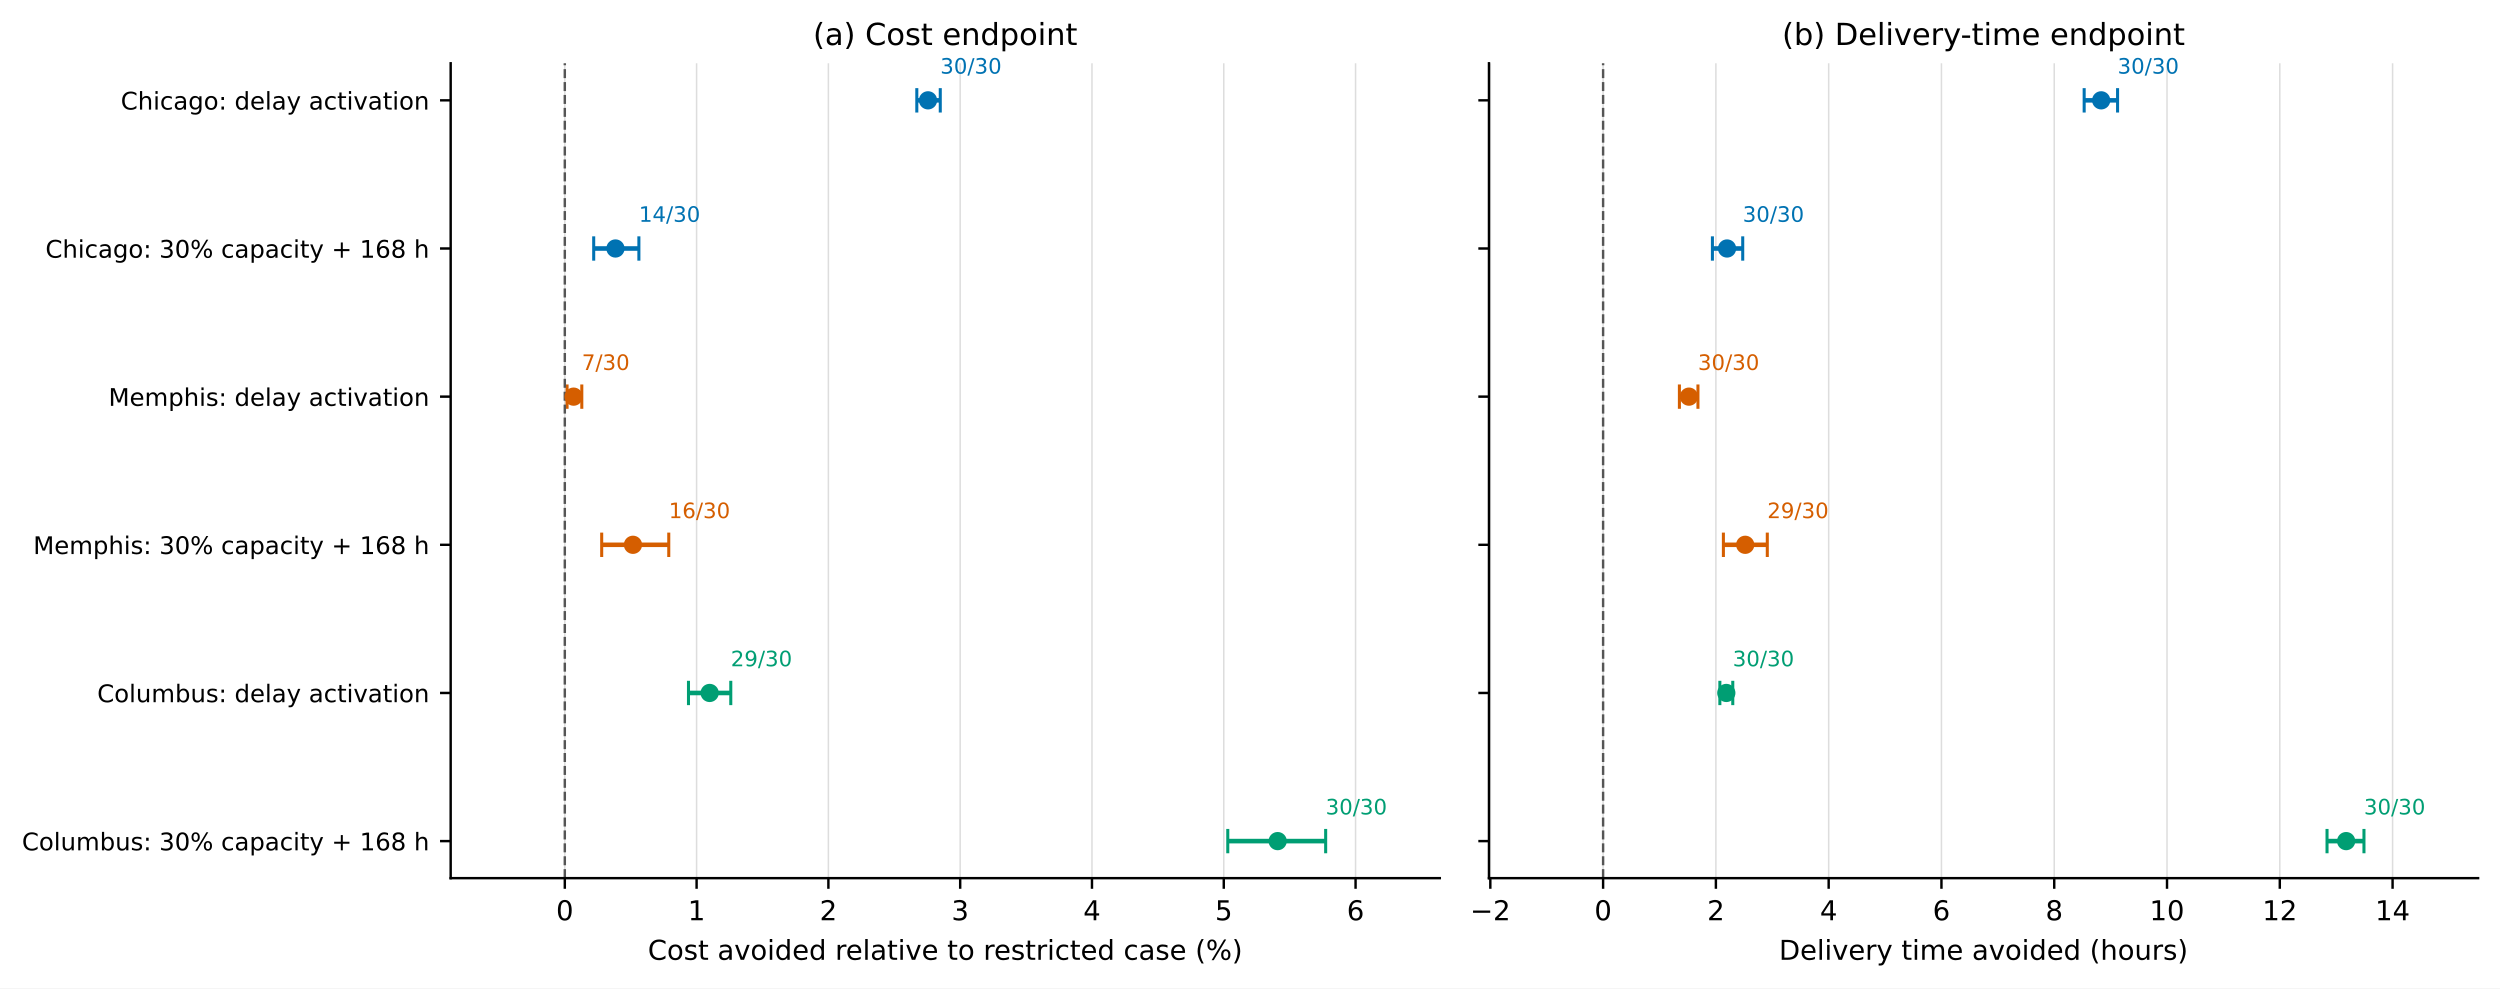
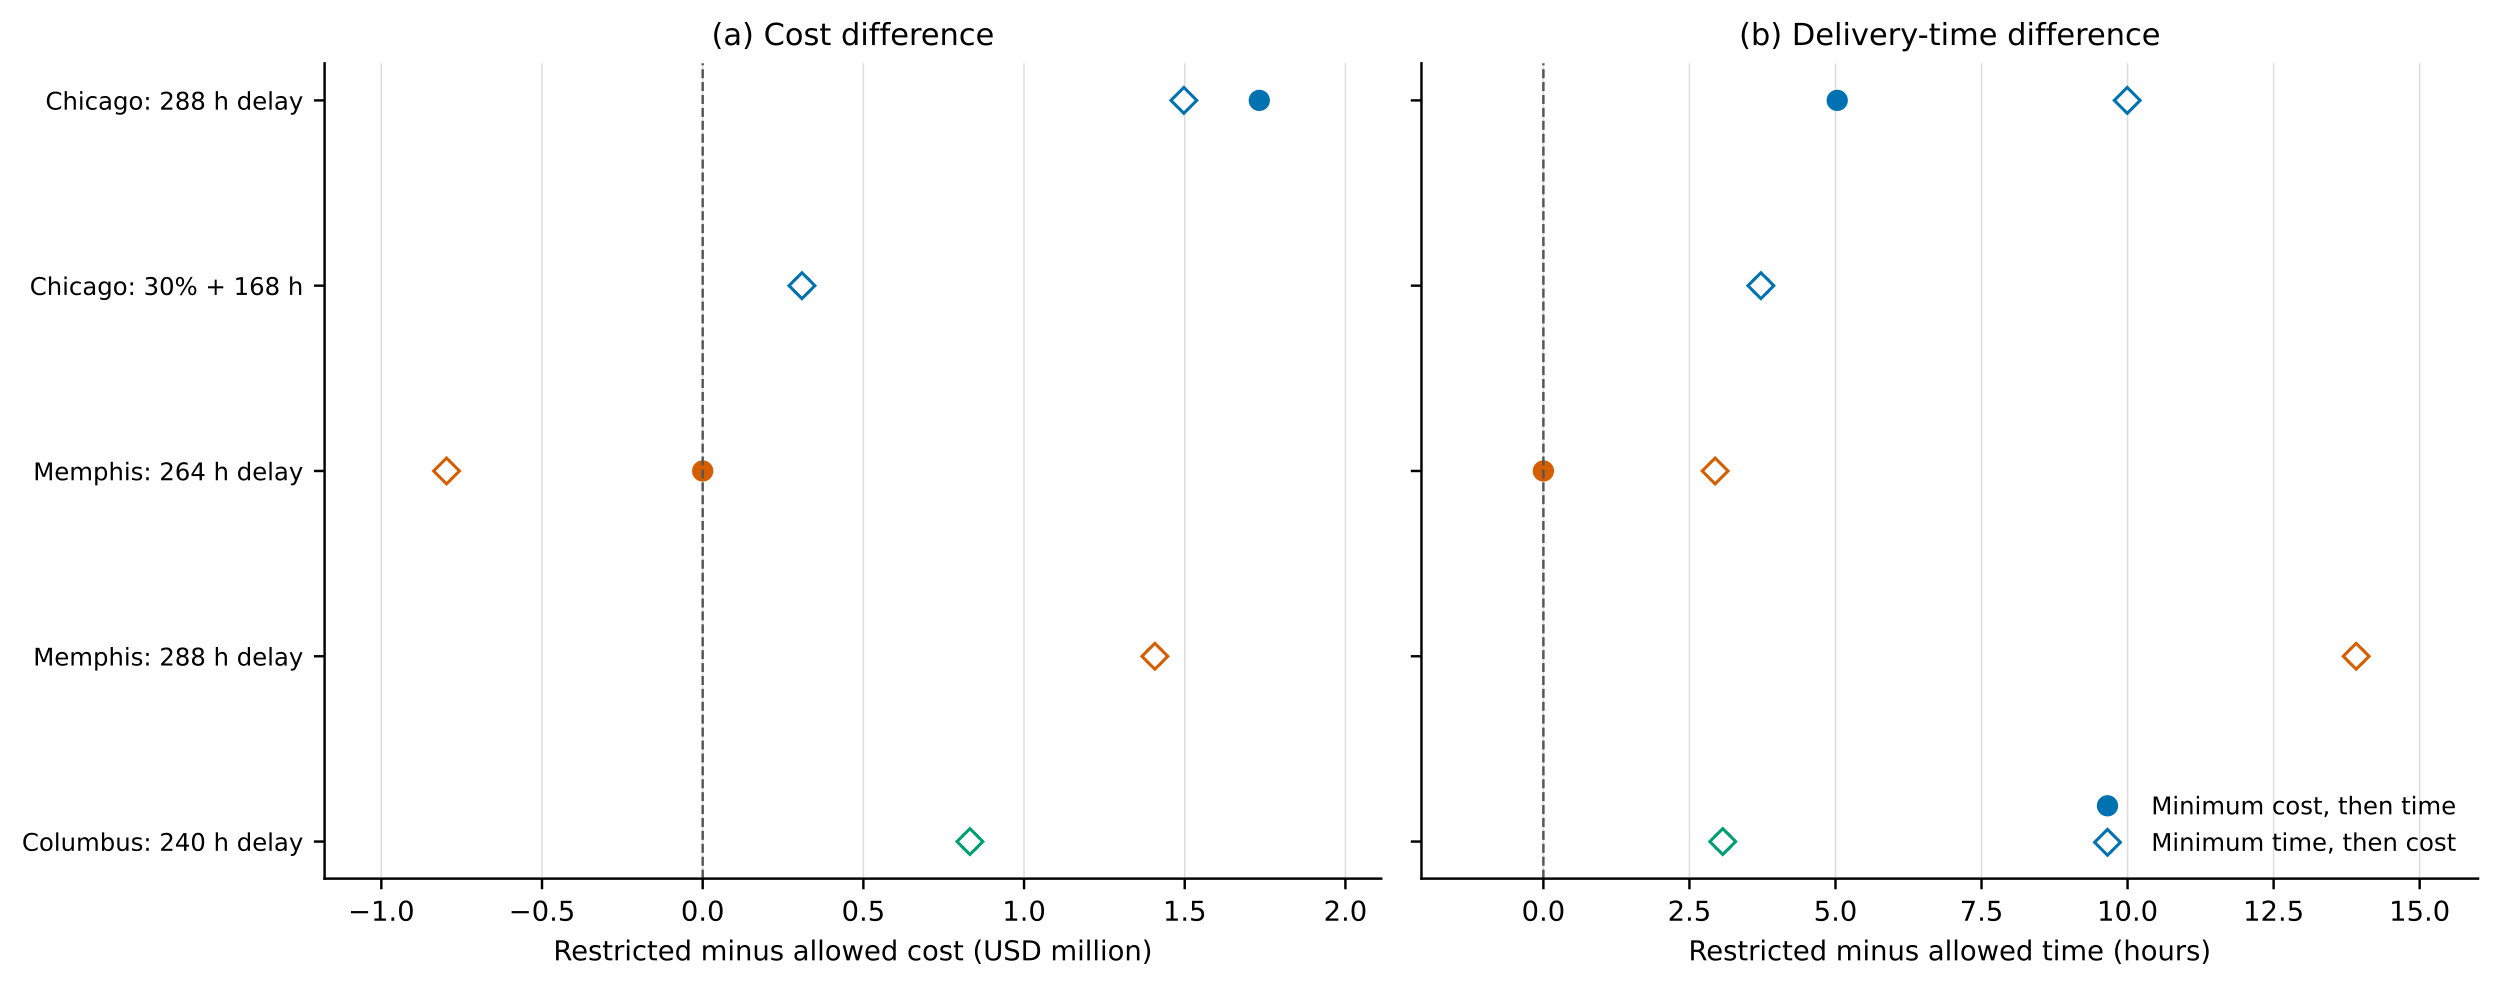
- <svg xmlns="http://www.w3.org/2000/svg" xmlns:xlink="http://www.w3.org/1999/xlink" width="821.49pt" height="324.757pt" viewBox="0 0 821.49 324.757" version="1.1">
+ <svg xmlns="http://www.w3.org/2000/svg" xmlns:xlink="http://www.w3.org/1999/xlink" width="821.046pt" height="324.757pt" viewBox="0 0 821.046 324.757" version="1.1">
  <defs>
    <style type="text/css">*{stroke-linejoin: round; stroke-linecap: butt}</style>
  </defs>
  <g id="figure_1">
    <g id="patch_1">
-       <path d="M 0 324.757  L 821.49 324.757  L 821.49 0  L 0 0  z " style="fill: #ffffff" />
+       <path d="M 0 324.757  L 821.046 324.757  L 821.046 0  L 0 0  z " style="fill: #ffffff" />
    </g>
    <g id="axes_1">
      <g id="patch_2">
-         <path d="M 148.09 288.556  L 473.109 288.556  L 473.109 20.798  L 148.09 20.798  z " style="fill: #ffffff" />
+         <path d="M 106.606 288.556  L 453.616 288.556  L 453.616 20.798  L 106.606 20.798  z " style="fill: #ffffff" />
      </g>
      <g id="matplotlib.axis_1">
        <g id="xtick_1">
          <g id="line2d_1">
-             <path d="M 185.592 288.556  L 185.592 20.798  " clip-path="url(#p013cd986bb)" style="fill: none; stroke: #dddddd; stroke-width: 0.5; stroke-linecap: square" />
+             <path d="M 125.235 288.556  L 125.235 20.798  " clip-path="url(#p81edb1de19)" style="fill: none; stroke: #dddddd; stroke-width: 0.5; stroke-linecap: square" />
          </g>
          <g id="line2d_2">
            <defs>
-               <path id="m5d0e59636b" d="M 0 0  L 0 3.5  " style="stroke: #000000; stroke-width: 0.8" />
+               <path id="mee0e00efd9" d="M 0 0  L 0 3.5  " style="stroke: #000000; stroke-width: 0.8" />
            </defs>
            <g>
-               <use xlink:href="#m5d0e59636b" x="185.592" y="288.556" style="stroke: #000000; stroke-width: 0.8" />
+               <use xlink:href="#mee0e00efd9" x="125.235" y="288.556" style="stroke: #000000; stroke-width: 0.8" />
            </g>
          </g>
          <g id="text_1">
-             <text style="font-size: 9px; font-family: 'DejaVu Sans'; text-anchor: middle" x="185.592" y="302.394" transform="rotate(-0 185.5921 302.3942)">0</text>
+             <text style="font-size: 9px; font-family: 'DejaVu Sans'; text-anchor: middle" x="125.235" y="302.394" transform="rotate(-0 125.2354 302.3942)">−1.0</text>
          </g>
        </g>
        <g id="xtick_2">
          <g id="line2d_3">
-             <path d="M 228.899 288.556  L 228.899 20.798  " clip-path="url(#p013cd986bb)" style="fill: none; stroke: #dddddd; stroke-width: 0.5; stroke-linecap: square" />
+             <path d="M 178.005 288.556  L 178.005 20.798  " clip-path="url(#p81edb1de19)" style="fill: none; stroke: #dddddd; stroke-width: 0.5; stroke-linecap: square" />
          </g>
          <g id="line2d_4">
            <g>
-               <use xlink:href="#m5d0e59636b" x="228.899" y="288.556" style="stroke: #000000; stroke-width: 0.8" />
+               <use xlink:href="#mee0e00efd9" x="178.005" y="288.556" style="stroke: #000000; stroke-width: 0.8" />
            </g>
          </g>
          <g id="text_2">
-             <text style="font-size: 9px; font-family: 'DejaVu Sans'; text-anchor: middle" x="228.899" y="302.394" transform="rotate(-0 228.8991 302.3942)">1</text>
+             <text style="font-size: 9px; font-family: 'DejaVu Sans'; text-anchor: middle" x="178.005" y="302.394" transform="rotate(-0 178.0054 302.3942)">−0.5</text>
          </g>
        </g>
        <g id="xtick_3">
          <g id="line2d_5">
-             <path d="M 272.206 288.556  L 272.206 20.798  " clip-path="url(#p013cd986bb)" style="fill: none; stroke: #dddddd; stroke-width: 0.5; stroke-linecap: square" />
+             <path d="M 230.775 288.556  L 230.775 20.798  " clip-path="url(#p81edb1de19)" style="fill: none; stroke: #dddddd; stroke-width: 0.5; stroke-linecap: square" />
          </g>
          <g id="line2d_6">
            <g>
-               <use xlink:href="#m5d0e59636b" x="272.206" y="288.556" style="stroke: #000000; stroke-width: 0.8" />
+               <use xlink:href="#mee0e00efd9" x="230.775" y="288.556" style="stroke: #000000; stroke-width: 0.8" />
            </g>
          </g>
          <g id="text_3">
-             <text style="font-size: 9px; font-family: 'DejaVu Sans'; text-anchor: middle" x="272.206" y="302.394" transform="rotate(-0 272.2061 302.3942)">2</text>
+             <text style="font-size: 9px; font-family: 'DejaVu Sans'; text-anchor: middle" x="230.775" y="302.394" transform="rotate(-0 230.7755 302.3942)">0.0</text>
          </g>
        </g>
        <g id="xtick_4">
          <g id="line2d_7">
-             <path d="M 315.513 288.556  L 315.513 20.798  " clip-path="url(#p013cd986bb)" style="fill: none; stroke: #dddddd; stroke-width: 0.5; stroke-linecap: square" />
+             <path d="M 283.546 288.556  L 283.546 20.798  " clip-path="url(#p81edb1de19)" style="fill: none; stroke: #dddddd; stroke-width: 0.5; stroke-linecap: square" />
          </g>
          <g id="line2d_8">
            <g>
-               <use xlink:href="#m5d0e59636b" x="315.513" y="288.556" style="stroke: #000000; stroke-width: 0.8" />
+               <use xlink:href="#mee0e00efd9" x="283.546" y="288.556" style="stroke: #000000; stroke-width: 0.8" />
            </g>
          </g>
          <g id="text_4">
-             <text style="font-size: 9px; font-family: 'DejaVu Sans'; text-anchor: middle" x="315.513" y="302.394" transform="rotate(-0 315.5131 302.3942)">3</text>
+             <text style="font-size: 9px; font-family: 'DejaVu Sans'; text-anchor: middle" x="283.546" y="302.394" transform="rotate(-0 283.5455 302.3942)">0.5</text>
          </g>
        </g>
        <g id="xtick_5">
          <g id="line2d_9">
-             <path d="M 358.82 288.556  L 358.82 20.798  " clip-path="url(#p013cd986bb)" style="fill: none; stroke: #dddddd; stroke-width: 0.5; stroke-linecap: square" />
+             <path d="M 336.316 288.556  L 336.316 20.798  " clip-path="url(#p81edb1de19)" style="fill: none; stroke: #dddddd; stroke-width: 0.5; stroke-linecap: square" />
          </g>
          <g id="line2d_10">
            <g>
-               <use xlink:href="#m5d0e59636b" x="358.82" y="288.556" style="stroke: #000000; stroke-width: 0.8" />
+               <use xlink:href="#mee0e00efd9" x="336.316" y="288.556" style="stroke: #000000; stroke-width: 0.8" />
            </g>
          </g>
          <g id="text_5">
-             <text style="font-size: 9px; font-family: 'DejaVu Sans'; text-anchor: middle" x="358.82" y="302.394" transform="rotate(-0 358.8201 302.3942)">4</text>
+             <text style="font-size: 9px; font-family: 'DejaVu Sans'; text-anchor: middle" x="336.316" y="302.394" transform="rotate(-0 336.3156 302.3942)">1.0</text>
          </g>
        </g>
        <g id="xtick_6">
          <g id="line2d_11">
-             <path d="M 402.127 288.556  L 402.127 20.798  " clip-path="url(#p013cd986bb)" style="fill: none; stroke: #dddddd; stroke-width: 0.5; stroke-linecap: square" />
+             <path d="M 389.086 288.556  L 389.086 20.798  " clip-path="url(#p81edb1de19)" style="fill: none; stroke: #dddddd; stroke-width: 0.5; stroke-linecap: square" />
          </g>
          <g id="line2d_12">
            <g>
-               <use xlink:href="#m5d0e59636b" x="402.127" y="288.556" style="stroke: #000000; stroke-width: 0.8" />
+               <use xlink:href="#mee0e00efd9" x="389.086" y="288.556" style="stroke: #000000; stroke-width: 0.8" />
            </g>
          </g>
          <g id="text_6">
-             <text style="font-size: 9px; font-family: 'DejaVu Sans'; text-anchor: middle" x="402.127" y="302.394" transform="rotate(-0 402.127 302.3942)">5</text>
+             <text style="font-size: 9px; font-family: 'DejaVu Sans'; text-anchor: middle" x="389.086" y="302.394" transform="rotate(-0 389.0857 302.3942)">1.5</text>
          </g>
        </g>
        <g id="xtick_7">
          <g id="line2d_13">
-             <path d="M 445.434 288.556  L 445.434 20.798  " clip-path="url(#p013cd986bb)" style="fill: none; stroke: #dddddd; stroke-width: 0.5; stroke-linecap: square" />
+             <path d="M 441.856 288.556  L 441.856 20.798  " clip-path="url(#p81edb1de19)" style="fill: none; stroke: #dddddd; stroke-width: 0.5; stroke-linecap: square" />
          </g>
          <g id="line2d_14">
            <g>
-               <use xlink:href="#m5d0e59636b" x="445.434" y="288.556" style="stroke: #000000; stroke-width: 0.8" />
+               <use xlink:href="#mee0e00efd9" x="441.856" y="288.556" style="stroke: #000000; stroke-width: 0.8" />
            </g>
          </g>
          <g id="text_7">
-             <text style="font-size: 9px; font-family: 'DejaVu Sans'; text-anchor: middle" x="445.434" y="302.394" transform="rotate(-0 445.434 302.3942)">6</text>
+             <text style="font-size: 9px; font-family: 'DejaVu Sans'; text-anchor: middle" x="441.856" y="302.394" transform="rotate(-0 441.8557 302.3942)">2.0</text>
          </g>
        </g>
        <g id="text_8">
-           <text style="font-size: 9px; font-family: 'DejaVu Sans'; text-anchor: middle" x="310.599" y="315.395" transform="rotate(-0 310.5993 315.3949)">Cost avoided relative to restricted case (%)</text>
+           <text style="font-size: 9px; font-family: 'DejaVu Sans'; text-anchor: middle" x="280.111" y="315.395" transform="rotate(-0 280.1112 315.3949)">Restricted minus allowed cost (USD million)</text>
        </g>
      </g>
      <g id="matplotlib.axis_2">
        <g id="ytick_1">
          <g id="line2d_15">
            <defs>
-               <path id="mfc9ed608f1" d="M 0 0  L -3.5 0  " style="stroke: #000000; stroke-width: 0.8" />
+               <path id="m44c790083e" d="M 0 0  L -3.5 0  " style="stroke: #000000; stroke-width: 0.8" />
            </defs>
            <g>
-               <use xlink:href="#mfc9ed608f1" x="148.09" y="32.969" style="stroke: #000000; stroke-width: 0.8" />
+               <use xlink:href="#m44c790083e" x="106.606" y="32.969" style="stroke: #000000; stroke-width: 0.8" />
            </g>
          </g>
          <g id="text_9">
-             <text style="font-size: 8px; font-family: 'DejaVu Sans'; text-anchor: end" x="141.09" y="36.009" transform="rotate(-0 141.09 36.00863)">Chicago: delay activation</text>
+             <text style="font-size: 8px; font-family: 'DejaVu Sans'; text-anchor: end" x="99.606" y="36.009" transform="rotate(-0 99.60625 36.00863)">Chicago: 288 h delay</text>
          </g>
        </g>
        <g id="ytick_2">
          <g id="line2d_16">
            <g>
-               <use xlink:href="#mfc9ed608f1" x="148.09" y="81.653" style="stroke: #000000; stroke-width: 0.8" />
+               <use xlink:href="#m44c790083e" x="106.606" y="93.823" style="stroke: #000000; stroke-width: 0.8" />
            </g>
          </g>
          <g id="text_10">
-             <text style="font-size: 8px; font-family: 'DejaVu Sans'; text-anchor: end" x="141.09" y="84.692" transform="rotate(-0 141.09 84.69188)">Chicago: 30% capacity + 168 h</text>
+             <text style="font-size: 8px; font-family: 'DejaVu Sans'; text-anchor: end" x="99.606" y="96.863" transform="rotate(-0 99.60625 96.86269)">Chicago: 30% + 168 h</text>
          </g>
        </g>
        <g id="ytick_3">
          <g id="line2d_17">
            <g>
-               <use xlink:href="#mfc9ed608f1" x="148.09" y="130.336" style="stroke: #000000; stroke-width: 0.8" />
+               <use xlink:href="#m44c790083e" x="106.606" y="154.677" style="stroke: #000000; stroke-width: 0.8" />
            </g>
          </g>
          <g id="text_11">
-             <text style="font-size: 8px; font-family: 'DejaVu Sans'; text-anchor: end" x="141.09" y="133.375" transform="rotate(-0 141.09 133.3751)">Memphis: delay activation</text>
+             <text style="font-size: 8px; font-family: 'DejaVu Sans'; text-anchor: end" x="99.606" y="157.717" transform="rotate(-0 99.60625 157.7168)">Memphis: 264 h delay</text>
          </g>
        </g>
        <g id="ytick_4">
          <g id="line2d_18">
            <g>
-               <use xlink:href="#mfc9ed608f1" x="148.09" y="179.019" style="stroke: #000000; stroke-width: 0.8" />
+               <use xlink:href="#m44c790083e" x="106.606" y="215.531" style="stroke: #000000; stroke-width: 0.8" />
            </g>
          </g>
          <g id="text_12">
-             <text style="font-size: 8px; font-family: 'DejaVu Sans'; text-anchor: end" x="141.09" y="182.058" transform="rotate(-0 141.09 182.0584)">Memphis: 30% capacity + 168 h</text>
+             <text style="font-size: 8px; font-family: 'DejaVu Sans'; text-anchor: end" x="99.606" y="218.571" transform="rotate(-0 99.60625 218.5708)">Memphis: 288 h delay</text>
          </g>
        </g>
        <g id="ytick_5">
          <g id="line2d_19">
            <g>
-               <use xlink:href="#mfc9ed608f1" x="148.09" y="227.702" style="stroke: #000000; stroke-width: 0.8" />
+               <use xlink:href="#m44c790083e" x="106.606" y="276.386" style="stroke: #000000; stroke-width: 0.8" />
            </g>
          </g>
          <g id="text_13">
-             <text style="font-size: 8px; font-family: 'DejaVu Sans'; text-anchor: end" x="141.09" y="230.742" transform="rotate(-0 141.09 230.7416)">Columbus: delay activation</text>
-           </g>
-         </g>
-         <g id="ytick_6">
-           <g id="line2d_20">
-             <g>
-               <use xlink:href="#mfc9ed608f1" x="148.09" y="276.386" style="stroke: #000000; stroke-width: 0.8" />
-             </g>
-           </g>
-           <g id="text_14">
-             <text style="font-size: 8px; font-family: 'DejaVu Sans'; text-anchor: end" x="141.09" y="279.425" transform="rotate(-0 141.09 279.4249)">Columbus: 30% capacity + 168 h</text>
-           </g>
-         </g>
-       </g>
-       <g id="LineCollection_1">
-         <path d="M 301.258 32.969  L 308.969 32.969  " clip-path="url(#p013cd986bb)" style="fill: none; stroke: #0072b2; stroke-width: 1.5" />
+             <text style="font-size: 8px; font-family: 'DejaVu Sans'; text-anchor: end" x="99.606" y="279.425" transform="rotate(-0 99.60625 279.4249)">Columbus: 240 h delay</text>
+           </g>
+         </g>
+       </g>
+       <g id="line2d_20">
+         <defs>
+           <path id="mf835754dc1" d="M 0 3  C 0.796 3 1.559 2.684 2.121 2.121  C 2.684 1.559 3 0.796 3 0  C 3 -0.796 2.684 -1.559 2.121 -2.121  C 1.559 -2.684 0.796 -3 0 -3  C -0.796 -3 -1.559 -2.684 -2.121 -2.121  C -2.684 -1.559 -3 -0.796 -3 0  C -3 0.796 -2.684 1.559 -2.121 2.121  C -1.559 2.684 -0.796 3 0 3  z " style="stroke: #0072b2" />
+         </defs>
+         <g clip-path="url(#p81edb1de19)">
+           <use xlink:href="#mf835754dc1" x="413.577" y="32.969" style="fill: #0072b2; stroke: #0072b2" />
+         </g>
      </g>
      <g id="line2d_21">
        <defs>
-           <path id="m7972c1a05e" d="M 0 4  L 0 -4  " style="stroke: #0072b2" />
-         </defs>
-         <g clip-path="url(#p013cd986bb)">
-           <use xlink:href="#m7972c1a05e" x="301.258" y="32.969" style="fill: #0072b2; stroke: #0072b2" />
+           <path id="m5655bb95da" d="M -0 4.243  L 4.243 0  L 0 -4.243  L -4.243 -0  z " style="stroke: #0072b2; stroke-linejoin: miter" />
+         </defs>
+         <g clip-path="url(#p81edb1de19)">
+           <use xlink:href="#m5655bb95da" x="388.792" y="32.969" style="fill: #ffffff; stroke: #0072b2; stroke-linejoin: miter" />
        </g>
      </g>
      <g id="line2d_22">
-         <g clip-path="url(#p013cd986bb)">
-           <use xlink:href="#m7972c1a05e" x="308.969" y="32.969" style="fill: #0072b2; stroke: #0072b2" />
-         </g>
-       </g>
-       <g id="LineCollection_2">
-         <path d="M 195.087 81.653  L 209.934 81.653  " clip-path="url(#p013cd986bb)" style="fill: none; stroke: #0072b2; stroke-width: 1.5" />
+         <g clip-path="url(#p81edb1de19)">
+           <use xlink:href="#mf835754dc1" x="263.376" y="93.823" style="fill: #0072b2; stroke: #0072b2" />
+         </g>
      </g>
      <g id="line2d_23">
-         <g clip-path="url(#p013cd986bb)">
-           <use xlink:href="#m7972c1a05e" x="195.087" y="81.653" style="fill: #0072b2; stroke: #0072b2" />
+         <g clip-path="url(#p81edb1de19)">
+           <use xlink:href="#m5655bb95da" x="263.376" y="93.823" style="fill: #ffffff; stroke: #0072b2; stroke-linejoin: miter" />
        </g>
      </g>
      <g id="line2d_24">
-         <g clip-path="url(#p013cd986bb)">
-           <use xlink:href="#m7972c1a05e" x="209.934" y="81.653" style="fill: #0072b2; stroke: #0072b2" />
-         </g>
-       </g>
-       <g id="LineCollection_3">
-         <path d="M 186.337 130.336  L 191.178 130.336  " clip-path="url(#p013cd986bb)" style="fill: none; stroke: #d55e00; stroke-width: 1.5" />
+         <defs>
+           <path id="mbadf562c3e" d="M 0 3  C 0.796 3 1.559 2.684 2.121 2.121  C 2.684 1.559 3 0.796 3 0  C 3 -0.796 2.684 -1.559 2.121 -2.121  C 1.559 -2.684 0.796 -3 0 -3  C -0.796 -3 -1.559 -2.684 -2.121 -2.121  C -2.684 -1.559 -3 -0.796 -3 0  C -3 0.796 -2.684 1.559 -2.121 2.121  C -1.559 2.684 -0.796 3 0 3  z " style="stroke: #d55e00" />
+         </defs>
+         <g clip-path="url(#p81edb1de19)">
+           <use xlink:href="#mbadf562c3e" x="230.775" y="154.677" style="fill: #d55e00; stroke: #d55e00" />
+         </g>
      </g>
      <g id="line2d_25">
        <defs>
-           <path id="m15c0cfb709" d="M 0 4  L 0 -4  " style="stroke: #d55e00" />
-         </defs>
-         <g clip-path="url(#p013cd986bb)">
-           <use xlink:href="#m15c0cfb709" x="186.337" y="130.336" style="fill: #d55e00; stroke: #d55e00" />
+           <path id="meb2e612c11" d="M -0 4.243  L 4.243 0  L 0 -4.243  L -4.243 -0  z " style="stroke: #d55e00; stroke-linejoin: miter" />
+         </defs>
+         <g clip-path="url(#p81edb1de19)">
+           <use xlink:href="#meb2e612c11" x="146.646" y="154.677" style="fill: #ffffff; stroke: #d55e00; stroke-linejoin: miter" />
        </g>
      </g>
      <g id="line2d_26">
-         <g clip-path="url(#p013cd986bb)">
-           <use xlink:href="#m15c0cfb709" x="191.178" y="130.336" style="fill: #d55e00; stroke: #d55e00" />
-         </g>
-       </g>
-       <g id="LineCollection_4">
-         <path d="M 197.713 179.019  L 219.752 179.019  " clip-path="url(#p013cd986bb)" style="fill: none; stroke: #d55e00; stroke-width: 1.5" />
+         <g clip-path="url(#p81edb1de19)">
+           <use xlink:href="#mbadf562c3e" x="379.272" y="215.531" style="fill: #d55e00; stroke: #d55e00" />
+         </g>
      </g>
      <g id="line2d_27">
-         <g clip-path="url(#p013cd986bb)">
-           <use xlink:href="#m15c0cfb709" x="197.713" y="179.019" style="fill: #d55e00; stroke: #d55e00" />
+         <g clip-path="url(#p81edb1de19)">
+           <use xlink:href="#meb2e612c11" x="379.272" y="215.531" style="fill: #ffffff; stroke: #d55e00; stroke-linejoin: miter" />
        </g>
      </g>
      <g id="line2d_28">
-         <g clip-path="url(#p013cd986bb)">
-           <use xlink:href="#m15c0cfb709" x="219.752" y="179.019" style="fill: #d55e00; stroke: #d55e00" />
-         </g>
-       </g>
-       <g id="LineCollection_5">
-         <path d="M 226.232 227.702  L 240.13 227.702  " clip-path="url(#p013cd986bb)" style="fill: none; stroke: #009e73; stroke-width: 1.5" />
+         <defs>
+           <path id="m6d6a996e06" d="M 0 3  C 0.796 3 1.559 2.684 2.121 2.121  C 2.684 1.559 3 0.796 3 0  C 3 -0.796 2.684 -1.559 2.121 -2.121  C 1.559 -2.684 0.796 -3 0 -3  C -0.796 -3 -1.559 -2.684 -2.121 -2.121  C -2.684 -1.559 -3 -0.796 -3 0  C -3 0.796 -2.684 1.559 -2.121 2.121  C -1.559 2.684 -0.796 3 0 3  z " style="stroke: #009e73" />
+         </defs>
+         <g clip-path="url(#p81edb1de19)">
+           <use xlink:href="#m6d6a996e06" x="318.538" y="276.386" style="fill: #009e73; stroke: #009e73" />
+         </g>
      </g>
      <g id="line2d_29">
        <defs>
-           <path id="m8ac8544dad" d="M 0 4  L 0 -4  " style="stroke: #009e73" />
-         </defs>
-         <g clip-path="url(#p013cd986bb)">
-           <use xlink:href="#m8ac8544dad" x="226.232" y="227.702" style="fill: #009e73; stroke: #009e73" />
+           <path id="m9e55786275" d="M -0 4.243  L 4.243 0  L 0 -4.243  L -4.243 -0  z " style="stroke: #009e73; stroke-linejoin: miter" />
+         </defs>
+         <g clip-path="url(#p81edb1de19)">
+           <use xlink:href="#m9e55786275" x="318.538" y="276.386" style="fill: #ffffff; stroke: #009e73; stroke-linejoin: miter" />
        </g>
      </g>
      <g id="line2d_30">
-         <g clip-path="url(#p013cd986bb)">
-           <use xlink:href="#m8ac8544dad" x="240.13" y="227.702" style="fill: #009e73; stroke: #009e73" />
-         </g>
-       </g>
-       <g id="LineCollection_6">
-         <path d="M 403.441 276.386  L 435.606 276.386  " clip-path="url(#p013cd986bb)" style="fill: none; stroke: #009e73; stroke-width: 1.5" />
-       </g>
-       <g id="line2d_31">
-         <g clip-path="url(#p013cd986bb)">
-           <use xlink:href="#m8ac8544dad" x="403.441" y="276.386" style="fill: #009e73; stroke: #009e73" />
-         </g>
-       </g>
-       <g id="line2d_32">
-         <g clip-path="url(#p013cd986bb)">
-           <use xlink:href="#m8ac8544dad" x="435.606" y="276.386" style="fill: #009e73; stroke: #009e73" />
-         </g>
-       </g>
-       <g id="line2d_33">
-         <path d="M 185.592 288.556  L 185.592 20.798  " clip-path="url(#p013cd986bb)" style="fill: none; stroke-dasharray: 2.96,1.28; stroke-dashoffset: 0; stroke: #555555; stroke-width: 0.8" />
-       </g>
-       <g id="line2d_34">
-         <defs>
-           <path id="m68cec621aa" d="M 0 2.5  C 0.663 2.5 1.299 2.237 1.768 1.768  C 2.237 1.299 2.5 0.663 2.5 0  C 2.5 -0.663 2.237 -1.299 1.768 -1.768  C 1.299 -2.237 0.663 -2.5 0 -2.5  C -0.663 -2.5 -1.299 -2.237 -1.768 -1.768  C -2.237 -1.299 -2.5 -0.663 -2.5 0  C -2.5 0.663 -2.237 1.299 -1.768 1.768  C -1.299 2.237 -0.663 2.5 0 2.5  z " style="stroke: #0072b2" />
-         </defs>
-         <g clip-path="url(#p013cd986bb)">
-           <use xlink:href="#m68cec621aa" x="304.944" y="32.969" style="fill: #0072b2; stroke: #0072b2" />
-         </g>
-       </g>
-       <g id="line2d_35">
-         <g clip-path="url(#p013cd986bb)">
-           <use xlink:href="#m68cec621aa" x="202.238" y="81.653" style="fill: #0072b2; stroke: #0072b2" />
-         </g>
-       </g>
-       <g id="line2d_36">
-         <defs>
-           <path id="mc1804c8486" d="M 0 2.5  C 0.663 2.5 1.299 2.237 1.768 1.768  C 2.237 1.299 2.5 0.663 2.5 0  C 2.5 -0.663 2.237 -1.299 1.768 -1.768  C 1.299 -2.237 0.663 -2.5 0 -2.5  C -0.663 -2.5 -1.299 -2.237 -1.768 -1.768  C -2.237 -1.299 -2.5 -0.663 -2.5 0  C -2.5 0.663 -2.237 1.299 -1.768 1.768  C -1.299 2.237 -0.663 2.5 0 2.5  z " style="stroke: #d55e00" />
-         </defs>
-         <g clip-path="url(#p013cd986bb)">
-           <use xlink:href="#mc1804c8486" x="188.483" y="130.336" style="fill: #d55e00; stroke: #d55e00" />
-         </g>
-       </g>
-       <g id="line2d_37">
-         <g clip-path="url(#p013cd986bb)">
-           <use xlink:href="#mc1804c8486" x="207.99" y="179.019" style="fill: #d55e00; stroke: #d55e00" />
-         </g>
-       </g>
-       <g id="line2d_38">
-         <defs>
-           <path id="m41f883ae31" d="M 0 2.5  C 0.663 2.5 1.299 2.237 1.768 1.768  C 2.237 1.299 2.5 0.663 2.5 0  C 2.5 -0.663 2.237 -1.299 1.768 -1.768  C 1.299 -2.237 0.663 -2.5 0 -2.5  C -0.663 -2.5 -1.299 -2.237 -1.768 -1.768  C -2.237 -1.299 -2.5 -0.663 -2.5 0  C -2.5 0.663 -2.237 1.299 -1.768 1.768  C -1.299 2.237 -0.663 2.5 0 2.5  z " style="stroke: #009e73" />
-         </defs>
-         <g clip-path="url(#p013cd986bb)">
-           <use xlink:href="#m41f883ae31" x="233.19" y="227.702" style="fill: #009e73; stroke: #009e73" />
-         </g>
-       </g>
-       <g id="line2d_39">
-         <g clip-path="url(#p013cd986bb)">
-           <use xlink:href="#m41f883ae31" x="419.833" y="276.386" style="fill: #009e73; stroke: #009e73" />
-         </g>
+         <path d="M 230.775 288.556  L 230.775 20.798  " clip-path="url(#p81edb1de19)" style="fill: none; stroke-dasharray: 2.96,1.28; stroke-dashoffset: 0; stroke: #555555; stroke-width: 0.8" />
      </g>
      <g id="patch_3">
-         <path d="M 148.09 288.556  L 148.09 20.798  " style="fill: none; stroke: #000000; stroke-width: 0.8; stroke-linejoin: miter; stroke-linecap: square" />
+         <path d="M 106.606 288.556  L 106.606 20.798  " style="fill: none; stroke: #000000; stroke-width: 0.8; stroke-linejoin: miter; stroke-linecap: square" />
      </g>
      <g id="patch_4">
-         <path d="M 148.09 288.556  L 473.109 288.556  " style="fill: none; stroke: #000000; stroke-width: 0.8; stroke-linejoin: miter; stroke-linecap: square" />
-       </g>
-       <g id="text_15">
-         <text style="font-size: 7px; font-family: 'DejaVu Sans'; text-anchor: start; fill: #0072b2" x="308.969" y="24.206" transform="rotate(-0 308.9688 24.20626)">30/30</text>
-       </g>
-       <g id="text_16">
-         <text style="font-size: 7px; font-family: 'DejaVu Sans'; text-anchor: start; fill: #0072b2" x="209.934" y="72.89" transform="rotate(-0 209.9339 72.88952)">14/30</text>
-       </g>
-       <g id="text_17">
-         <text style="font-size: 7px; font-family: 'DejaVu Sans'; text-anchor: start; fill: #d55e00" x="191.178" y="121.573" transform="rotate(-0 191.1776 121.5728)">7/30</text>
-       </g>
-       <g id="text_18">
-         <text style="font-size: 7px; font-family: 'DejaVu Sans'; text-anchor: start; fill: #d55e00" x="219.752" y="170.256" transform="rotate(-0 219.7523 170.256)">16/30</text>
-       </g>
-       <g id="text_19">
-         <text style="font-size: 7px; font-family: 'DejaVu Sans'; text-anchor: start; fill: #009e73" x="240.13" y="218.939" transform="rotate(-0 240.1295 218.9393)">29/30</text>
-       </g>
-       <g id="text_20">
-         <text style="font-size: 7px; font-family: 'DejaVu Sans'; text-anchor: start; fill: #009e73" x="435.606" y="267.623" transform="rotate(-0 435.6064 267.6225)">30/30</text>
-       </g>
-       <g id="text_21">
-         <text style="font-size: 10px; font-family: 'DejaVu Sans'; text-anchor: middle" x="310.599" y="14.798" transform="rotate(-0 310.5993 14.79844)">(a) Cost endpoint</text>
+         <path d="M 106.606 288.556  L 453.616 288.556  " style="fill: none; stroke: #000000; stroke-width: 0.8; stroke-linejoin: miter; stroke-linecap: square" />
+       </g>
+       <g id="text_14">
+         <text style="font-size: 10px; font-family: 'DejaVu Sans'; text-anchor: middle" x="280.111" y="14.798" transform="rotate(-0 280.1112 14.79844)">(a) Cost difference</text>
      </g>
    </g>
    <g id="axes_2">
      <g id="patch_5">
-         <path d="M 489.271 288.556  L 814.29 288.556  L 814.29 20.798  L 489.271 20.798  z " style="fill: #ffffff" />
+         <path d="M 466.836 288.556  L 813.846 288.556  L 813.846 20.798  L 466.836 20.798  z " style="fill: #ffffff" />
      </g>
      <g id="matplotlib.axis_3">
        <g id="xtick_8">
+           <g id="line2d_31">
+             <path d="M 506.876 288.556  L 506.876 20.798  " clip-path="url(#pa86a8c9abf)" style="fill: none; stroke: #dddddd; stroke-width: 0.5; stroke-linecap: square" />
+           </g>
+           <g id="line2d_32">
+             <g>
+               <use xlink:href="#mee0e00efd9" x="506.876" y="288.556" style="stroke: #000000; stroke-width: 0.8" />
+             </g>
+           </g>
+           <g id="text_15">
+             <text style="font-size: 9px; font-family: 'DejaVu Sans'; text-anchor: middle" x="506.876" y="302.394" transform="rotate(-0 506.8759 302.3942)">0.0</text>
+           </g>
+         </g>
+         <g id="xtick_9">
+           <g id="line2d_33">
+             <path d="M 554.84 288.556  L 554.84 20.798  " clip-path="url(#pa86a8c9abf)" style="fill: none; stroke: #dddddd; stroke-width: 0.5; stroke-linecap: square" />
+           </g>
+           <g id="line2d_34">
+             <g>
+               <use xlink:href="#mee0e00efd9" x="554.84" y="288.556" style="stroke: #000000; stroke-width: 0.8" />
+             </g>
+           </g>
+           <g id="text_16">
+             <text style="font-size: 9px; font-family: 'DejaVu Sans'; text-anchor: middle" x="554.84" y="302.394" transform="rotate(-0 554.8397 302.3942)">2.5</text>
+           </g>
+         </g>
+         <g id="xtick_10">
+           <g id="line2d_35">
+             <path d="M 602.804 288.556  L 602.804 20.798  " clip-path="url(#pa86a8c9abf)" style="fill: none; stroke: #dddddd; stroke-width: 0.5; stroke-linecap: square" />
+           </g>
+           <g id="line2d_36">
+             <g>
+               <use xlink:href="#mee0e00efd9" x="602.804" y="288.556" style="stroke: #000000; stroke-width: 0.8" />
+             </g>
+           </g>
+           <g id="text_17">
+             <text style="font-size: 9px; font-family: 'DejaVu Sans'; text-anchor: middle" x="602.804" y="302.394" transform="rotate(-0 602.8035 302.3942)">5.0</text>
+           </g>
+         </g>
+         <g id="xtick_11">
+           <g id="line2d_37">
+             <path d="M 650.767 288.556  L 650.767 20.798  " clip-path="url(#pa86a8c9abf)" style="fill: none; stroke: #dddddd; stroke-width: 0.5; stroke-linecap: square" />
+           </g>
+           <g id="line2d_38">
+             <g>
+               <use xlink:href="#mee0e00efd9" x="650.767" y="288.556" style="stroke: #000000; stroke-width: 0.8" />
+             </g>
+           </g>
+           <g id="text_18">
+             <text style="font-size: 9px; font-family: 'DejaVu Sans'; text-anchor: middle" x="650.767" y="302.394" transform="rotate(-0 650.7673 302.3942)">7.5</text>
+           </g>
+         </g>
+         <g id="xtick_12">
+           <g id="line2d_39">
+             <path d="M 698.731 288.556  L 698.731 20.798  " clip-path="url(#pa86a8c9abf)" style="fill: none; stroke: #dddddd; stroke-width: 0.5; stroke-linecap: square" />
+           </g>
          <g id="line2d_40">
-             <path d="M 489.714 288.556  L 489.714 20.798  " clip-path="url(#p7f0703e9a9)" style="fill: none; stroke: #dddddd; stroke-width: 0.5; stroke-linecap: square" />
-           </g>
+             <g>
+               <use xlink:href="#mee0e00efd9" x="698.731" y="288.556" style="stroke: #000000; stroke-width: 0.8" />
+             </g>
+           </g>
+           <g id="text_19">
+             <text style="font-size: 9px; font-family: 'DejaVu Sans'; text-anchor: middle" x="698.731" y="302.394" transform="rotate(-0 698.7311 302.3942)">10.0</text>
+           </g>
+         </g>
+         <g id="xtick_13">
          <g id="line2d_41">
-             <g>
-               <use xlink:href="#m5d0e59636b" x="489.714" y="288.556" style="stroke: #000000; stroke-width: 0.8" />
-             </g>
-           </g>
-           <g id="text_22">
-             <text style="font-size: 9px; font-family: 'DejaVu Sans'; text-anchor: middle" x="489.714" y="302.394" transform="rotate(-0 489.7139 302.3942)">−2</text>
-           </g>
-         </g>
-         <g id="xtick_9">
+             <path d="M 746.695 288.556  L 746.695 20.798  " clip-path="url(#pa86a8c9abf)" style="fill: none; stroke: #dddddd; stroke-width: 0.5; stroke-linecap: square" />
+           </g>
          <g id="line2d_42">
-             <path d="M 526.774 288.556  L 526.774 20.798  " clip-path="url(#p7f0703e9a9)" style="fill: none; stroke: #dddddd; stroke-width: 0.5; stroke-linecap: square" />
-           </g>
+             <g>
+               <use xlink:href="#mee0e00efd9" x="746.695" y="288.556" style="stroke: #000000; stroke-width: 0.8" />
+             </g>
+           </g>
+           <g id="text_20">
+             <text style="font-size: 9px; font-family: 'DejaVu Sans'; text-anchor: middle" x="746.695" y="302.394" transform="rotate(-0 746.695 302.3942)">12.5</text>
+           </g>
+         </g>
+         <g id="xtick_14">
          <g id="line2d_43">
-             <g>
-               <use xlink:href="#m5d0e59636b" x="526.774" y="288.556" style="stroke: #000000; stroke-width: 0.8" />
-             </g>
-           </g>
-           <g id="text_23">
-             <text style="font-size: 9px; font-family: 'DejaVu Sans'; text-anchor: middle" x="526.774" y="302.394" transform="rotate(-0 526.7736 302.3942)">0</text>
-           </g>
-         </g>
-         <g id="xtick_10">
+             <path d="M 794.659 288.556  L 794.659 20.798  " clip-path="url(#pa86a8c9abf)" style="fill: none; stroke: #dddddd; stroke-width: 0.5; stroke-linecap: square" />
+           </g>
          <g id="line2d_44">
-             <path d="M 563.833 288.556  L 563.833 20.798  " clip-path="url(#p7f0703e9a9)" style="fill: none; stroke: #dddddd; stroke-width: 0.5; stroke-linecap: square" />
-           </g>
+             <g>
+               <use xlink:href="#mee0e00efd9" x="794.659" y="288.556" style="stroke: #000000; stroke-width: 0.8" />
+             </g>
+           </g>
+           <g id="text_21">
+             <text style="font-size: 9px; font-family: 'DejaVu Sans'; text-anchor: middle" x="794.659" y="302.394" transform="rotate(-0 794.6588 302.3942)">15.0</text>
+           </g>
+         </g>
+         <g id="text_22">
+           <text style="font-size: 9px; font-family: 'DejaVu Sans'; text-anchor: middle" x="640.341" y="315.395" transform="rotate(-0 640.3412 315.3949)">Restricted minus allowed time (hours)</text>
+         </g>
+       </g>
+       <g id="matplotlib.axis_4">
+         <g id="ytick_6">
          <g id="line2d_45">
            <g>
-               <use xlink:href="#m5d0e59636b" x="563.833" y="288.556" style="stroke: #000000; stroke-width: 0.8" />
-             </g>
-           </g>
-           <g id="text_24">
-             <text style="font-size: 9px; font-family: 'DejaVu Sans'; text-anchor: middle" x="563.833" y="302.394" transform="rotate(-0 563.8333 302.3942)">2</text>
-           </g>
-         </g>
-         <g id="xtick_11">
+               <use xlink:href="#m44c790083e" x="466.836" y="32.969" style="stroke: #000000; stroke-width: 0.8" />
+             </g>
+           </g>
+         </g>
+         <g id="ytick_7">
          <g id="line2d_46">
-             <path d="M 600.893 288.556  L 600.893 20.798  " clip-path="url(#p7f0703e9a9)" style="fill: none; stroke: #dddddd; stroke-width: 0.5; stroke-linecap: square" />
-           </g>
+             <g>
+               <use xlink:href="#m44c790083e" x="466.836" y="93.823" style="stroke: #000000; stroke-width: 0.8" />
+             </g>
+           </g>
+         </g>
+         <g id="ytick_8">
          <g id="line2d_47">
            <g>
-               <use xlink:href="#m5d0e59636b" x="600.893" y="288.556" style="stroke: #000000; stroke-width: 0.8" />
-             </g>
-           </g>
-           <g id="text_25">
-             <text style="font-size: 9px; font-family: 'DejaVu Sans'; text-anchor: middle" x="600.893" y="302.394" transform="rotate(-0 600.8929 302.3942)">4</text>
-           </g>
-         </g>
-         <g id="xtick_12">
+               <use xlink:href="#m44c790083e" x="466.836" y="154.677" style="stroke: #000000; stroke-width: 0.8" />
+             </g>
+           </g>
+         </g>
+         <g id="ytick_9">
          <g id="line2d_48">
-             <path d="M 637.953 288.556  L 637.953 20.798  " clip-path="url(#p7f0703e9a9)" style="fill: none; stroke: #dddddd; stroke-width: 0.5; stroke-linecap: square" />
-           </g>
+             <g>
+               <use xlink:href="#m44c790083e" x="466.836" y="215.531" style="stroke: #000000; stroke-width: 0.8" />
+             </g>
+           </g>
+         </g>
+         <g id="ytick_10">
          <g id="line2d_49">
            <g>
-               <use xlink:href="#m5d0e59636b" x="637.953" y="288.556" style="stroke: #000000; stroke-width: 0.8" />
-             </g>
-           </g>
-           <g id="text_26">
-             <text style="font-size: 9px; font-family: 'DejaVu Sans'; text-anchor: middle" x="637.953" y="302.394" transform="rotate(-0 637.9526 302.3942)">6</text>
-           </g>
-         </g>
-         <g id="xtick_13">
-           <g id="line2d_50">
-             <path d="M 675.012 288.556  L 675.012 20.798  " clip-path="url(#p7f0703e9a9)" style="fill: none; stroke: #dddddd; stroke-width: 0.5; stroke-linecap: square" />
-           </g>
-           <g id="line2d_51">
-             <g>
-               <use xlink:href="#m5d0e59636b" x="675.012" y="288.556" style="stroke: #000000; stroke-width: 0.8" />
-             </g>
-           </g>
-           <g id="text_27">
-             <text style="font-size: 9px; font-family: 'DejaVu Sans'; text-anchor: middle" x="675.012" y="302.394" transform="rotate(-0 675.0123 302.3942)">8</text>
-           </g>
-         </g>
-         <g id="xtick_14">
-           <g id="line2d_52">
-             <path d="M 712.072 288.556  L 712.072 20.798  " clip-path="url(#p7f0703e9a9)" style="fill: none; stroke: #dddddd; stroke-width: 0.5; stroke-linecap: square" />
-           </g>
-           <g id="line2d_53">
-             <g>
-               <use xlink:href="#m5d0e59636b" x="712.072" y="288.556" style="stroke: #000000; stroke-width: 0.8" />
-             </g>
-           </g>
-           <g id="text_28">
-             <text style="font-size: 9px; font-family: 'DejaVu Sans'; text-anchor: middle" x="712.072" y="302.394" transform="rotate(-0 712.0719 302.3942)">10</text>
-           </g>
-         </g>
-         <g id="xtick_15">
-           <g id="line2d_54">
-             <path d="M 749.132 288.556  L 749.132 20.798  " clip-path="url(#p7f0703e9a9)" style="fill: none; stroke: #dddddd; stroke-width: 0.5; stroke-linecap: square" />
-           </g>
-           <g id="line2d_55">
-             <g>
-               <use xlink:href="#m5d0e59636b" x="749.132" y="288.556" style="stroke: #000000; stroke-width: 0.8" />
-             </g>
-           </g>
-           <g id="text_29">
-             <text style="font-size: 9px; font-family: 'DejaVu Sans'; text-anchor: middle" x="749.132" y="302.394" transform="rotate(-0 749.1316 302.3942)">12</text>
-           </g>
-         </g>
-         <g id="xtick_16">
-           <g id="line2d_56">
-             <path d="M 786.191 288.556  L 786.191 20.798  " clip-path="url(#p7f0703e9a9)" style="fill: none; stroke: #dddddd; stroke-width: 0.5; stroke-linecap: square" />
-           </g>
-           <g id="line2d_57">
-             <g>
-               <use xlink:href="#m5d0e59636b" x="786.191" y="288.556" style="stroke: #000000; stroke-width: 0.8" />
-             </g>
-           </g>
-           <g id="text_30">
-             <text style="font-size: 9px; font-family: 'DejaVu Sans'; text-anchor: middle" x="786.191" y="302.394" transform="rotate(-0 786.1913 302.3942)">14</text>
-           </g>
-         </g>
-         <g id="text_31">
-           <text style="font-size: 9px; font-family: 'DejaVu Sans'; text-anchor: middle" x="651.781" y="315.395" transform="rotate(-0 651.7807 315.3949)">Delivery time avoided (hours)</text>
-         </g>
-       </g>
-       <g id="matplotlib.axis_4">
-         <g id="ytick_7">
-           <g id="line2d_58">
-             <g>
-               <use xlink:href="#mfc9ed608f1" x="489.271" y="32.969" style="stroke: #000000; stroke-width: 0.8" />
-             </g>
-           </g>
-         </g>
-         <g id="ytick_8">
-           <g id="line2d_59">
-             <g>
-               <use xlink:href="#mfc9ed608f1" x="489.271" y="81.653" style="stroke: #000000; stroke-width: 0.8" />
-             </g>
-           </g>
-         </g>
-         <g id="ytick_9">
-           <g id="line2d_60">
-             <g>
-               <use xlink:href="#mfc9ed608f1" x="489.271" y="130.336" style="stroke: #000000; stroke-width: 0.8" />
-             </g>
-           </g>
-         </g>
-         <g id="ytick_10">
-           <g id="line2d_61">
-             <g>
-               <use xlink:href="#mfc9ed608f1" x="489.271" y="179.019" style="stroke: #000000; stroke-width: 0.8" />
-             </g>
-           </g>
-         </g>
-         <g id="ytick_11">
-           <g id="line2d_62">
-             <g>
-               <use xlink:href="#mfc9ed608f1" x="489.271" y="227.702" style="stroke: #000000; stroke-width: 0.8" />
-             </g>
-           </g>
-         </g>
-         <g id="ytick_12">
-           <g id="line2d_63">
-             <g>
-               <use xlink:href="#mfc9ed608f1" x="489.271" y="276.386" style="stroke: #000000; stroke-width: 0.8" />
-             </g>
-           </g>
-         </g>
-       </g>
-       <g id="LineCollection_7">
-         <path d="M 684.849 32.969  L 695.824 32.969  " clip-path="url(#p7f0703e9a9)" style="fill: none; stroke: #0072b2; stroke-width: 1.5" />
-       </g>
-       <g id="line2d_64">
-         <g clip-path="url(#p7f0703e9a9)">
-           <use xlink:href="#m7972c1a05e" x="684.849" y="32.969" style="fill: #0072b2; stroke: #0072b2" />
-         </g>
-       </g>
-       <g id="line2d_65">
-         <g clip-path="url(#p7f0703e9a9)">
-           <use xlink:href="#m7972c1a05e" x="695.824" y="32.969" style="fill: #0072b2; stroke: #0072b2" />
-         </g>
-       </g>
-       <g id="LineCollection_8">
-         <path d="M 562.693 81.653  L 572.652 81.653  " clip-path="url(#p7f0703e9a9)" style="fill: none; stroke: #0072b2; stroke-width: 1.5" />
-       </g>
-       <g id="line2d_66">
-         <g clip-path="url(#p7f0703e9a9)">
-           <use xlink:href="#m7972c1a05e" x="562.693" y="81.653" style="fill: #0072b2; stroke: #0072b2" />
-         </g>
-       </g>
-       <g id="line2d_67">
-         <g clip-path="url(#p7f0703e9a9)">
-           <use xlink:href="#m7972c1a05e" x="572.652" y="81.653" style="fill: #0072b2; stroke: #0072b2" />
-         </g>
-       </g>
-       <g id="LineCollection_9">
-         <path d="M 551.843 130.336  L 557.938 130.336  " clip-path="url(#p7f0703e9a9)" style="fill: none; stroke: #d55e00; stroke-width: 1.5" />
-       </g>
-       <g id="line2d_68">
-         <g clip-path="url(#p7f0703e9a9)">
-           <use xlink:href="#m15c0cfb709" x="551.843" y="130.336" style="fill: #d55e00; stroke: #d55e00" />
-         </g>
-       </g>
-       <g id="line2d_69">
-         <g clip-path="url(#p7f0703e9a9)">
-           <use xlink:href="#m15c0cfb709" x="557.938" y="130.336" style="fill: #d55e00; stroke: #d55e00" />
-         </g>
-       </g>
-       <g id="LineCollection_10">
-         <path d="M 566.3 179.019  L 580.727 179.019  " clip-path="url(#p7f0703e9a9)" style="fill: none; stroke: #d55e00; stroke-width: 1.5" />
-       </g>
-       <g id="line2d_70">
-         <g clip-path="url(#p7f0703e9a9)">
-           <use xlink:href="#m15c0cfb709" x="566.3" y="179.019" style="fill: #d55e00; stroke: #d55e00" />
-         </g>
-       </g>
-       <g id="line2d_71">
-         <g clip-path="url(#p7f0703e9a9)">
-           <use xlink:href="#m15c0cfb709" x="580.727" y="179.019" style="fill: #d55e00; stroke: #d55e00" />
-         </g>
-       </g>
-       <g id="LineCollection_11">
-         <path d="M 565.137 227.702  L 569.381 227.702  " clip-path="url(#p7f0703e9a9)" style="fill: none; stroke: #009e73; stroke-width: 1.5" />
-       </g>
-       <g id="line2d_72">
-         <g clip-path="url(#p7f0703e9a9)">
-           <use xlink:href="#m8ac8544dad" x="565.137" y="227.702" style="fill: #009e73; stroke: #009e73" />
-         </g>
-       </g>
-       <g id="line2d_73">
-         <g clip-path="url(#p7f0703e9a9)">
-           <use xlink:href="#m8ac8544dad" x="569.381" y="227.702" style="fill: #009e73; stroke: #009e73" />
-         </g>
-       </g>
-       <g id="LineCollection_12">
-         <path d="M 764.653 276.386  L 776.788 276.386  " clip-path="url(#p7f0703e9a9)" style="fill: none; stroke: #009e73; stroke-width: 1.5" />
-       </g>
-       <g id="line2d_74">
-         <g clip-path="url(#p7f0703e9a9)">
-           <use xlink:href="#m8ac8544dad" x="764.653" y="276.386" style="fill: #009e73; stroke: #009e73" />
-         </g>
-       </g>
-       <g id="line2d_75">
-         <g clip-path="url(#p7f0703e9a9)">
-           <use xlink:href="#m8ac8544dad" x="776.788" y="276.386" style="fill: #009e73; stroke: #009e73" />
-         </g>
-       </g>
-       <g id="line2d_76">
-         <path d="M 526.774 288.556  L 526.774 20.798  " clip-path="url(#p7f0703e9a9)" style="fill: none; stroke-dasharray: 2.96,1.28; stroke-dashoffset: 0; stroke: #555555; stroke-width: 0.8" />
-       </g>
-       <g id="line2d_77">
-         <g clip-path="url(#p7f0703e9a9)">
-           <use xlink:href="#m68cec621aa" x="690.444" y="32.969" style="fill: #0072b2; stroke: #0072b2" />
-         </g>
-       </g>
-       <g id="line2d_78">
-         <g clip-path="url(#p7f0703e9a9)">
-           <use xlink:href="#m68cec621aa" x="567.502" y="81.653" style="fill: #0072b2; stroke: #0072b2" />
-         </g>
-       </g>
-       <g id="line2d_79">
-         <g clip-path="url(#p7f0703e9a9)">
-           <use xlink:href="#mc1804c8486" x="554.98" y="130.336" style="fill: #d55e00; stroke: #d55e00" />
-         </g>
-       </g>
-       <g id="line2d_80">
-         <g clip-path="url(#p7f0703e9a9)">
-           <use xlink:href="#mc1804c8486" x="573.47" y="179.019" style="fill: #d55e00; stroke: #d55e00" />
-         </g>
-       </g>
-       <g id="line2d_81">
-         <g clip-path="url(#p7f0703e9a9)">
-           <use xlink:href="#m41f883ae31" x="567.259" y="227.702" style="fill: #009e73; stroke: #009e73" />
-         </g>
-       </g>
-       <g id="line2d_82">
-         <g clip-path="url(#p7f0703e9a9)">
-           <use xlink:href="#m41f883ae31" x="770.934" y="276.386" style="fill: #009e73; stroke: #009e73" />
-         </g>
+               <use xlink:href="#m44c790083e" x="466.836" y="276.386" style="stroke: #000000; stroke-width: 0.8" />
+             </g>
+           </g>
+         </g>
+       </g>
+       <g id="line2d_50">
+         <g clip-path="url(#pa86a8c9abf)">
+           <use xlink:href="#mf835754dc1" x="603.379" y="32.969" style="fill: #0072b2; stroke: #0072b2" />
+         </g>
+       </g>
+       <g id="line2d_51">
+         <g clip-path="url(#pa86a8c9abf)">
+           <use xlink:href="#m5655bb95da" x="698.615" y="32.969" style="fill: #ffffff; stroke: #0072b2; stroke-linejoin: miter" />
+         </g>
+       </g>
+       <g id="line2d_52">
+         <g clip-path="url(#pa86a8c9abf)">
+           <use xlink:href="#mf835754dc1" x="578.308" y="93.823" style="fill: #0072b2; stroke: #0072b2" />
+         </g>
+       </g>
+       <g id="line2d_53">
+         <g clip-path="url(#pa86a8c9abf)">
+           <use xlink:href="#m5655bb95da" x="578.308" y="93.823" style="fill: #ffffff; stroke: #0072b2; stroke-linejoin: miter" />
+         </g>
+       </g>
+       <g id="line2d_54">
+         <g clip-path="url(#pa86a8c9abf)">
+           <use xlink:href="#mbadf562c3e" x="506.876" y="154.677" style="fill: #d55e00; stroke: #d55e00" />
+         </g>
+       </g>
+       <g id="line2d_55">
+         <g clip-path="url(#pa86a8c9abf)">
+           <use xlink:href="#meb2e612c11" x="563.27" y="154.677" style="fill: #ffffff; stroke: #d55e00; stroke-linejoin: miter" />
+         </g>
+       </g>
+       <g id="line2d_56">
+         <g clip-path="url(#pa86a8c9abf)">
+           <use xlink:href="#mbadf562c3e" x="773.807" y="215.531" style="fill: #d55e00; stroke: #d55e00" />
+         </g>
+       </g>
+       <g id="line2d_57">
+         <g clip-path="url(#pa86a8c9abf)">
+           <use xlink:href="#meb2e612c11" x="773.807" y="215.531" style="fill: #ffffff; stroke: #d55e00; stroke-linejoin: miter" />
+         </g>
+       </g>
+       <g id="line2d_58">
+         <g clip-path="url(#pa86a8c9abf)">
+           <use xlink:href="#m6d6a996e06" x="565.776" y="276.386" style="fill: #009e73; stroke: #009e73" />
+         </g>
+       </g>
+       <g id="line2d_59">
+         <g clip-path="url(#pa86a8c9abf)">
+           <use xlink:href="#m9e55786275" x="565.776" y="276.386" style="fill: #ffffff; stroke: #009e73; stroke-linejoin: miter" />
+         </g>
+       </g>
+       <g id="line2d_60">
+         <path d="M 506.876 288.556  L 506.876 20.798  " clip-path="url(#pa86a8c9abf)" style="fill: none; stroke-dasharray: 2.96,1.28; stroke-dashoffset: 0; stroke: #555555; stroke-width: 0.8" />
      </g>
      <g id="patch_6">
-         <path d="M 489.271 288.556  L 489.271 20.798  " style="fill: none; stroke: #000000; stroke-width: 0.8; stroke-linejoin: miter; stroke-linecap: square" />
+         <path d="M 466.836 288.556  L 466.836 20.798  " style="fill: none; stroke: #000000; stroke-width: 0.8; stroke-linejoin: miter; stroke-linecap: square" />
      </g>
      <g id="patch_7">
-         <path d="M 489.271 288.556  L 814.29 288.556  " style="fill: none; stroke: #000000; stroke-width: 0.8; stroke-linejoin: miter; stroke-linecap: square" />
-       </g>
-       <g id="text_32">
-         <text style="font-size: 7px; font-family: 'DejaVu Sans'; text-anchor: start; fill: #0072b2" x="695.824" y="24.206" transform="rotate(-0 695.8243 24.20626)">30/30</text>
-       </g>
-       <g id="text_33">
-         <text style="font-size: 7px; font-family: 'DejaVu Sans'; text-anchor: start; fill: #0072b2" x="572.652" y="72.89" transform="rotate(-0 572.6521 72.88952)">30/30</text>
-       </g>
-       <g id="text_34">
-         <text style="font-size: 7px; font-family: 'DejaVu Sans'; text-anchor: start; fill: #d55e00" x="557.938" y="121.573" transform="rotate(-0 557.9384 121.5728)">30/30</text>
-       </g>
-       <g id="text_35">
-         <text style="font-size: 7px; font-family: 'DejaVu Sans'; text-anchor: start; fill: #d55e00" x="580.727" y="170.256" transform="rotate(-0 580.7271 170.256)">29/30</text>
-       </g>
-       <g id="text_36">
-         <text style="font-size: 7px; font-family: 'DejaVu Sans'; text-anchor: start; fill: #009e73" x="569.381" y="218.939" transform="rotate(-0 569.3812 218.9393)">30/30</text>
-       </g>
-       <g id="text_37">
-         <text style="font-size: 7px; font-family: 'DejaVu Sans'; text-anchor: start; fill: #009e73" x="776.788" y="267.623" transform="rotate(-0 776.7879 267.6225)">30/30</text>
-       </g>
-       <g id="text_38">
-         <text style="font-size: 10px; font-family: 'DejaVu Sans'; text-anchor: middle" x="651.781" y="14.798" transform="rotate(-0 651.7807 14.79844)">(b) Delivery-time endpoint</text>
+         <path d="M 466.836 288.556  L 813.846 288.556  " style="fill: none; stroke: #000000; stroke-width: 0.8; stroke-linejoin: miter; stroke-linecap: square" />
+       </g>
+       <g id="text_23">
+         <text style="font-size: 10px; font-family: 'DejaVu Sans'; text-anchor: middle" x="640.341" y="14.798" transform="rotate(-0 640.3412 14.79844)">(b) Delivery-time difference</text>
+       </g>
+       <g id="legend_1">
+         <g id="line2d_61">
+           <g>
+             <use xlink:href="#mf835754dc1" x="692.134" y="264.634" style="fill: #0072b2; stroke: #0072b2" />
+           </g>
+         </g>
+         <g id="text_24">
+           <text style="font-size: 8px; font-family: 'DejaVu Sans'; text-anchor: start" x="706.534" y="267.434" transform="rotate(-0 706.5338 267.4338)">Minimum cost, then time</text>
+         </g>
+         <g id="line2d_62">
+           <g>
+             <use xlink:href="#m5655bb95da" x="692.134" y="276.634" style="fill: #ffffff; stroke: #0072b2; stroke-linejoin: miter" />
+           </g>
+         </g>
+         <g id="text_25">
+           <text style="font-size: 8px; font-family: 'DejaVu Sans'; text-anchor: start" x="706.534" y="279.434" transform="rotate(-0 706.5338 279.4345)">Minimum time, then cost</text>
+         </g>
      </g>
    </g>
  </g>
  <defs>
-     <clipPath id="p013cd986bb">
-       <rect x="148.09" y="20.798" width="325.019" height="267.758" />
+     <clipPath id="p81edb1de19">
+       <rect x="106.606" y="20.798" width="347.01" height="267.758" />
    </clipPath>
-     <clipPath id="p7f0703e9a9">
-       <rect x="489.271" y="20.798" width="325.019" height="267.758" />
+     <clipPath id="pa86a8c9abf">
+       <rect x="466.836" y="20.798" width="347.01" height="267.758" />
    </clipPath>
  </defs>
</svg>
